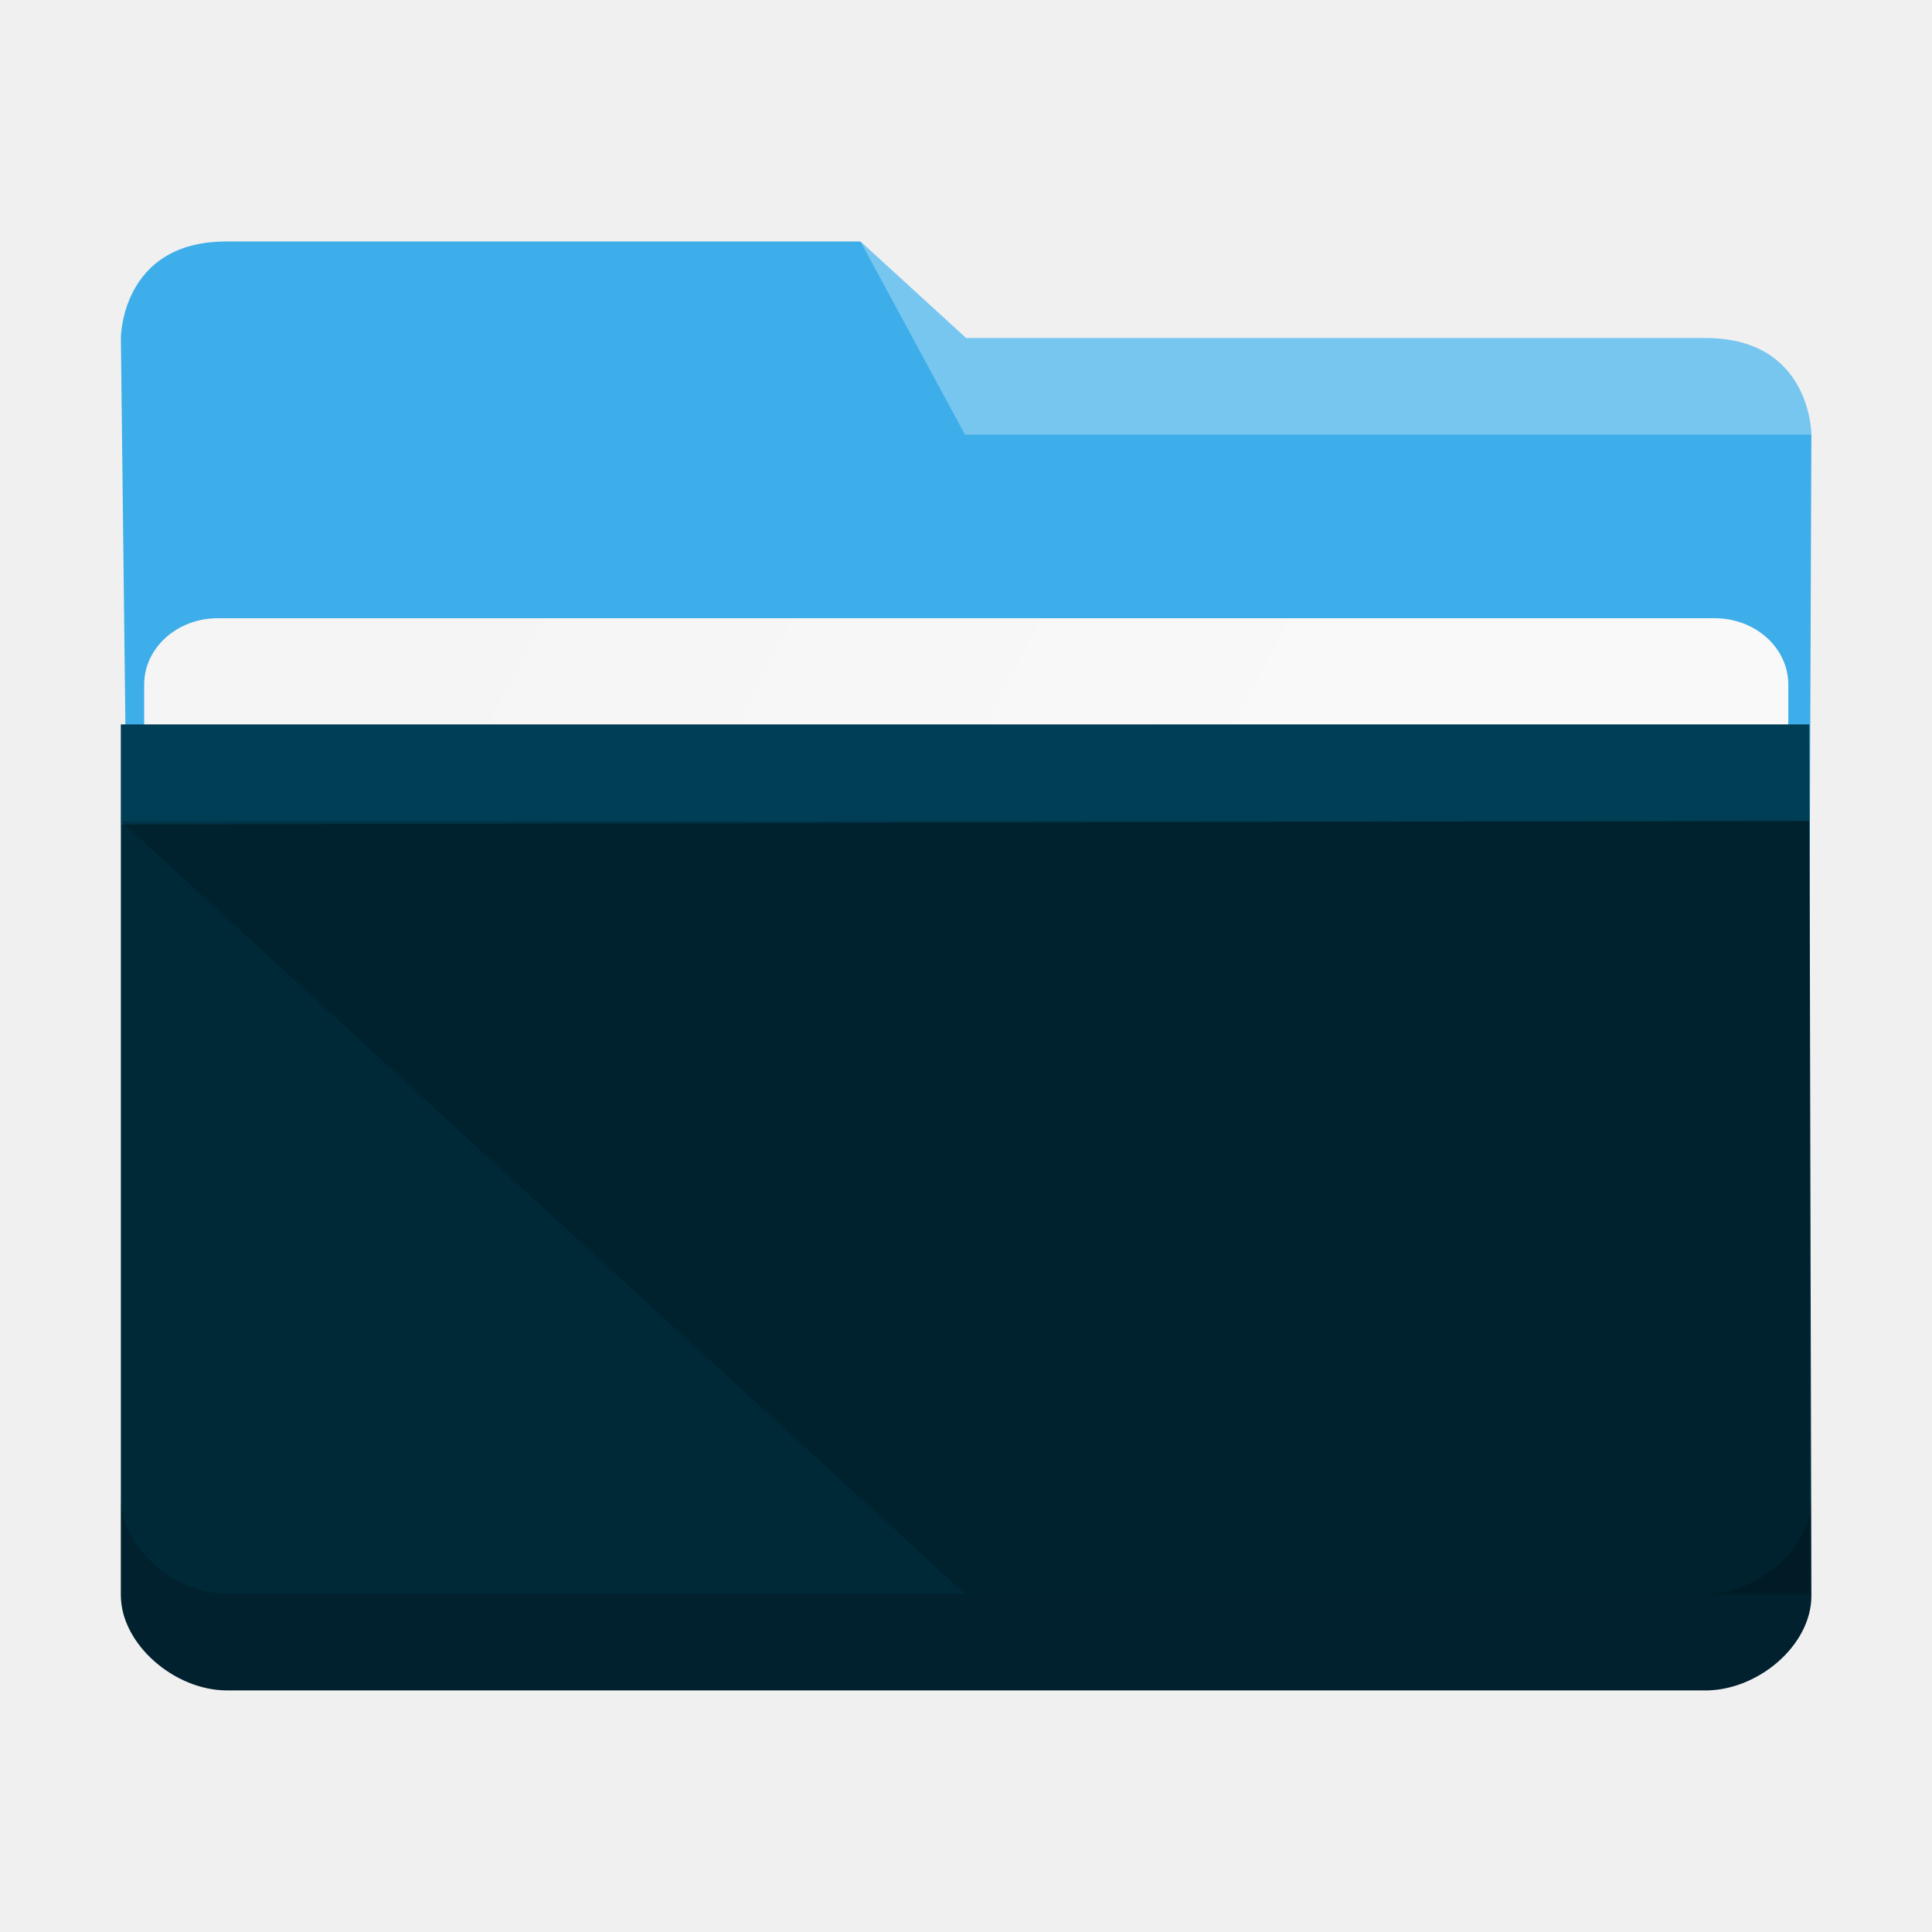
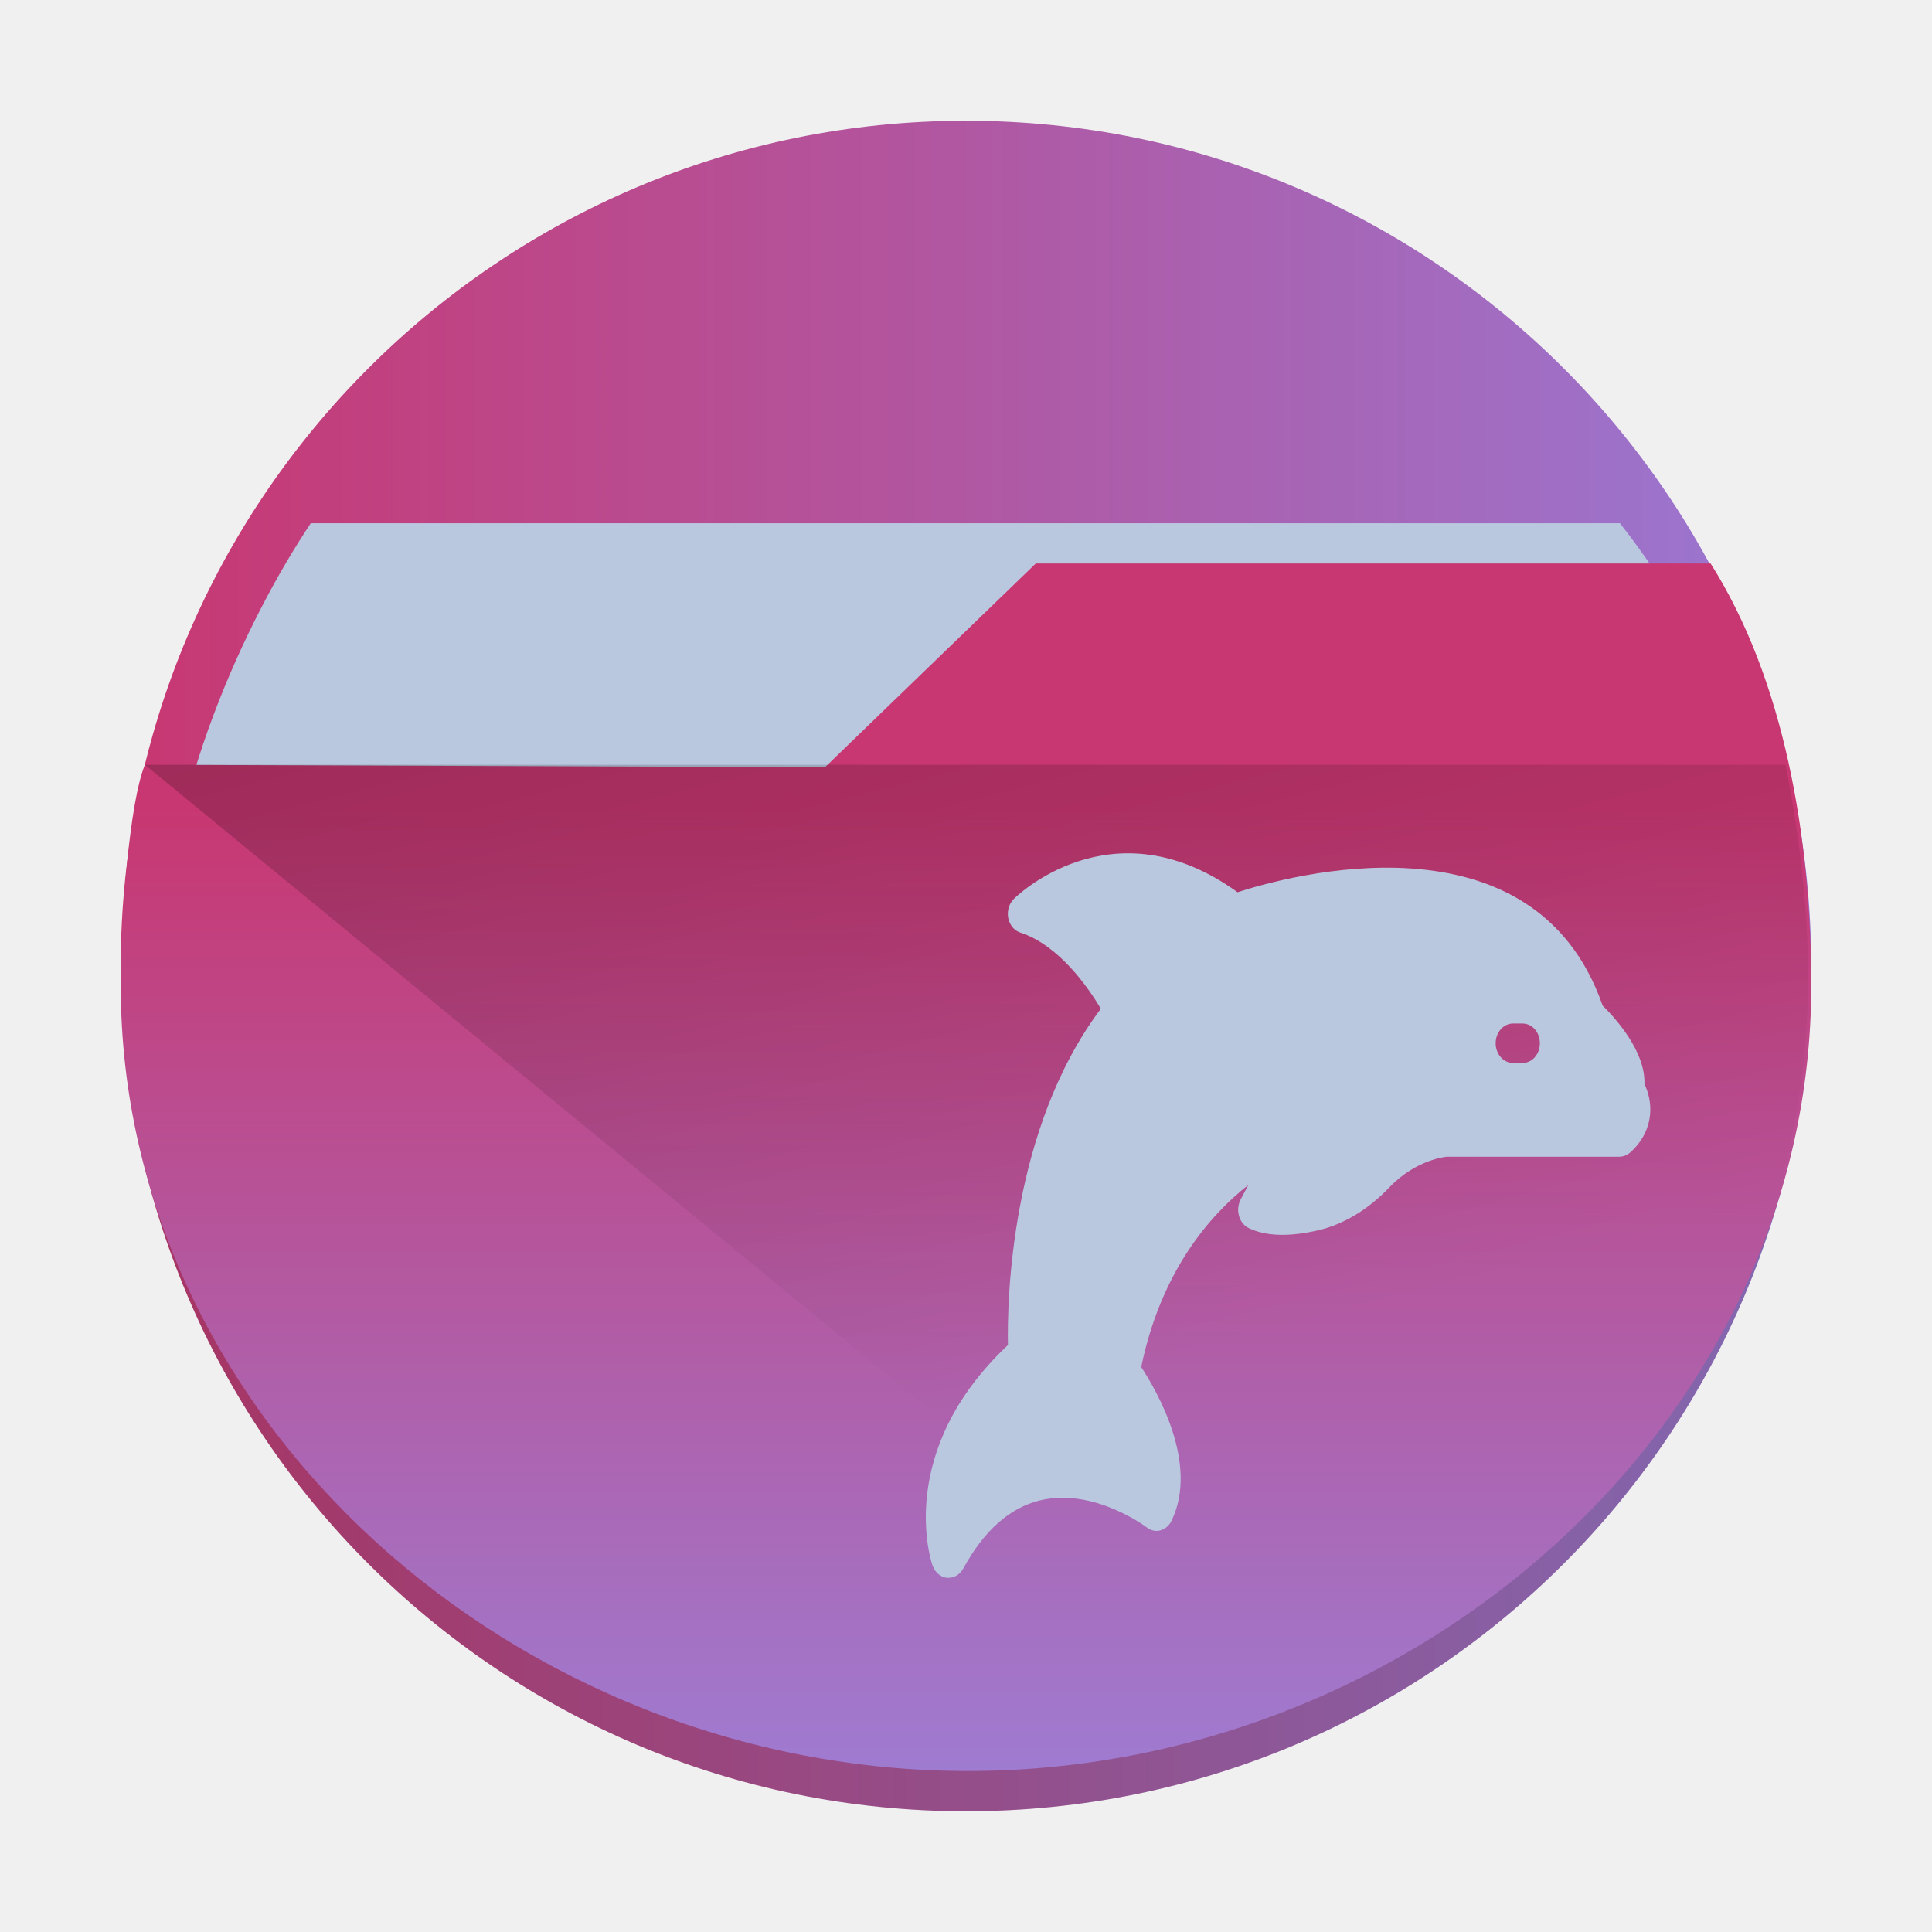
- <svg xmlns="http://www.w3.org/2000/svg" xmlns:xlink="http://www.w3.org/1999/xlink" width="16" height="16" viewBox="0 0 16 16" id="svg8694" version="1.1">
-   <style id="current-color-scheme" type="text/css">.ColorScheme-Highlight {
-     color:#3daee9;
- }
+ <svg xmlns="http://www.w3.org/2000/svg" xmlns:xlink="http://www.w3.org/1999/xlink" width="48" height="48" viewBox="0 0 48 48" id="svg8694" version="1.1">
+   <style id="current-color-scheme" type="text/css">.ColorScheme-Highlight { color:#3daee9; }
</style>
  <defs id="defs8696">
-     <linearGradient id="linearGradient4154">
-       <stop style="stop-color:#000000;stop-opacity:1;" offset="0" id="stop4156" />
-       <stop style="stop-color:#000000;stop-opacity:1;" offset="1" id="stop4158" />
+     <linearGradient id="linearGradient881">
+       <stop style="stop-color:#c83771;stop-opacity:1" offset="0" id="stop877" />
+       <stop style="stop-color:#9978d3;stop-opacity:1;" offset="1" id="stop879" />
    </linearGradient>
-     <linearGradient xlink:href="#linearGradient4227" id="linearGradient4225" gradientUnits="userSpaceOnUse" x1="396.571" y1="498.798" x2="426.571" y2="511.798" gradientTransform="matrix(0.2310357,0,0,0.1899567,-88.38724,947.1924)" />
-     <linearGradient id="linearGradient4227">
-       <stop id="stop4229" offset="0" style="stop-color:#f5f5f5;stop-opacity:1" />
-       <stop id="stop4231" offset="1" style="stop-color:#f9f9f9;stop-opacity:1" />
+     <linearGradient id="linearGradient3402">
+       <stop style="stop-color:#9d7ed5;stop-opacity:1" offset="0" id="stop3398" />
+       <stop style="stop-color:#c83771;stop-opacity:1" offset="1" id="stop3400" />
    </linearGradient>
-     <linearGradient xlink:href="#linearGradient4154" id="linearGradient4160" x1="3.432" y1="1037.362" x2="9.153" y2="1052.361" gradientUnits="userSpaceOnUse" gradientTransform="matrix(0.873906,0,0,0.8000572,1.001001,208.4134)" />
+     <linearGradient gradientTransform="matrix(1.049963,0,0,1.049904,-452.985,510.4244)" gradientUnits="userSpaceOnUse" x2="426.695" y2="499.921" y1="547.675" id="a-6" x1="389.32">
+       <stop stop-color="#18222a" style="stop-color:#1e2b35;stop-opacity:1" id="stop216" />
+       <stop stop-color="#566069" offset="1" style="stop-color:#6d7983;stop-opacity:1" id="stop218" />
+     </linearGradient>
+     <linearGradient id="linearGradient4393">
+       <stop style="stop-color:#000000;stop-opacity:1;" offset="0" id="stop4395" />
+       <stop style="stop-color:#000000;stop-opacity:0;" offset="1" id="stop4397" />
+     </linearGradient>
+     <linearGradient xlink:href="#linearGradient4393" id="linearGradient668-5" gradientUnits="userSpaceOnUse" gradientTransform="matrix(2.605109,0,0,1.97785,2.899187,-1008.075)" x1="4.084" y1="1037.179" x2="8.751" y2="1051.165" />
+     <linearGradient xlink:href="#linearGradient3402" id="linearGradient3404" x1="24.6" y1="1081.362" x2="24.6" y2="1056.362" gradientUnits="userSpaceOnUse" />
+     <linearGradient xlink:href="#linearGradient881" id="linearGradient883" x1="3" y1="1060.362" x2="45" y2="1060.362" gradientUnits="userSpaceOnUse" />
  </defs>
  <g id="layer1" transform="translate(0,-1036.362)">
-     <path style="fill:currentColor;fill-opacity:1;stroke-width:0.836" id="rect4180" d="m 1.063,1044.466 13.92,0.296 0.018,-4.8 c 0,0 0,-0.8 -0.875,-0.8 H 8.001 l -0.875,-0.8 H 1.874 c -0.873,0 -0.873,0.8 -0.873,0.8 z" class="ColorScheme-Highlight" />
-     <rect ry="0.549" rx="0.609" y="1041.482" x="1.194" height="3.601" width="13.616" id="rect4223" style="color:#000000;clip-rule:nonzero;display:inline;overflow:visible;visibility:visible;opacity:1;isolation:auto;mix-blend-mode:normal;color-interpolation:sRGB;color-interpolation-filters:linearRGB;solid-color:#000000;solid-opacity:1;fill:url(#linearGradient4225);fill-opacity:1;fill-rule:nonzero;stroke:none;stroke-width:0.793;stroke-linecap:butt;stroke-linejoin:miter;stroke-miterlimit:4;stroke-dasharray:none;stroke-dashoffset:0;stroke-opacity:1;marker:none;color-rendering:auto;image-rendering:auto;shape-rendering:auto;text-rendering:auto;enable-background:accumulate" />
-     <path style="fill:#002938;fill-opacity:1;stroke-width:0.836" d="m 1.001,1042.362 -3e-7,0.828 -3e-7,6.382 c 0,0.405 0.443,0.789 0.879,0.789 H 14.107 c 0.441,0.01 0.894,-0.368 0.894,-0.783 l -0.017,-7.216 z" id="rect4113" />
-     <path style="opacity:0.3;fill:#007099;fill-opacity:1;fill-rule:evenodd;stroke-width:0.836" id="path4224" d="m 1.001,1042.362 -3e-7,0.828 13.982,-0.03 v -0.8 z" />
-     <path style="opacity:0.3;fill:#ffffff;fill-opacity:1;fill-rule:evenodd;stroke-width:0.836" id="path4196" d="m 7.126,1038.362 0.866,1.6 7.009,-3e-4 c 0,0 -2e-6,-0.8 -0.875,-0.8 l -6.125,3e-4 z" />
-     <path style="color:#000000;clip-rule:nonzero;display:inline;overflow:visible;visibility:visible;opacity:0.2;isolation:auto;mix-blend-mode:normal;color-interpolation:sRGB;color-interpolation-filters:linearRGB;solid-color:#000000;solid-opacity:1;fill:#000000;fill-opacity:1;fill-rule:nonzero;stroke:none;stroke-width:0.836;stroke-linecap:butt;stroke-linejoin:miter;stroke-miterlimit:4;stroke-dasharray:none;stroke-dashoffset:0;stroke-opacity:1;marker:none;color-rendering:auto;image-rendering:auto;shape-rendering:auto;text-rendering:auto;enable-background:accumulate" d="m 1.001,1048.771 v 0.802 c 0,0.405 0.443,0.789 0.879,0.789 H 14.106 c 0.441,0.01 0.894,-0.368 0.894,-0.783 l -0.002,-0.792 c -0.007,0.413 -0.454,0.783 -0.893,0.774 H 1.88 c -0.436,0 -0.879,-0.384 -0.879,-0.79 z" id="path9304" />
-     <path style="opacity:0.181;fill:url(#linearGradient4160);fill-opacity:1;fill-rule:evenodd;stroke:none;stroke-width:0.836px;stroke-linecap:butt;stroke-linejoin:miter;stroke-opacity:1" d="m 1.001,1043.163 6.991,6.399 H 14.983 v -6.399 z" id="path4152" />
+     <circle cx="24" cy="1060.362" id="circle39" style="stroke-width:1;fill-opacity:1;fill:url(#linearGradient883)" r="21" />
+     <path d="M 44.977,1059.751 A 21,21 0 0 1 24,1080.312 21,21 0 0 1 3.023,1059.923 21,21 0 0 0 3,1060.362 a 21,21 0 0 0 21,21 21,21 0 0 0 21,-21 21,21 0 0 0 -0.023,-0.611 z" fill="#232629" opacity="0.2" id="path55" style="stroke-width:1.05" />
+     <path id="rect1078-6-7-0" style="fill:#bac8df;fill-opacity:1;stroke:none;stroke-width:1.546" d="m 7.721,1049.362 c -1.621,2.423 -3.626,6.751 -3.626,10.688 2.54e-4,2.376 0.652,4.723 1.909,6.872 H 42.263 c 1.257,-2.15 1.909,-4.497 1.909,-6.872 -3.02e-4,-3.937 -1.624,-7.761 -3.924,-10.688 z" />
+     <path id="path1076-3-7-6" style="fill:url(#linearGradient3404);fill-opacity:1;stroke:none;stroke-width:0.856px;stroke-linecap:butt;stroke-linejoin:miter;stroke-opacity:1" d="m 25.733,1050.362 -5.236,5.062 L 3.6,1055.362 c -0.37,0.888 -0.6,3.677 -0.6,5.489 9.69e-5,10.814 9.863,19.511 21.047,19.511 11.184,0 20.953,-8.698 20.953,-19.511 -4.01e-4,-3.687 -0.671,-7.597 -2.5,-10.489 z" />
+     <path style="opacity:0.3;fill:url(#linearGradient668-5);fill-opacity:1;fill-rule:evenodd;stroke:none;stroke-width:2.27px;stroke-linecap:butt;stroke-linejoin:miter;stroke-opacity:1" d="m 3.6,1055.362 19.468,16 h 18.559 c 3.025,-4.819 4.04,-9.282 2.737,-16 z" id="path4152-2-3" />
+     <path d="m 40.855,1063.3 c 0.035,-0.813 -0.728,-1.65 -1.038,-1.954 -1.714,-4.932 -7.869,-3.208 -9.07,-2.816 -3.131,-2.262 -5.543,0.147 -5.564,0.171 -0.116,0.117 -0.168,0.3 -0.133,0.475 0.035,0.171 0.151,0.308 0.302,0.357 0.965,0.314 1.693,1.377 1.998,1.891 -2.248,2.992 -2.33,7.257 -2.308,8.355 -2.804,2.639 -1.917,5.358 -1.874,5.475 0.06,0.171 0.198,0.294 0.362,0.308 0.012,0 0.026,0 0.038,0 0.147,0 0.289,-0.09 0.366,-0.234 0.513,-0.94 1.154,-1.508 1.904,-1.689 1.339,-0.323 2.64,0.661 2.653,0.671 0.099,0.078 0.224,0.108 0.344,0.072 0.116,-0.036 0.22,-0.123 0.276,-0.246 0.676,-1.415 -0.37,-3.217 -0.758,-3.81 0.495,-2.39 1.71,-3.776 2.662,-4.525 l -0.194,0.366 c -0.06,0.123 -0.077,0.264 -0.039,0.397 0.034,0.138 0.121,0.246 0.233,0.304 0.422,0.21 1.012,0.231 1.762,0.054 0.625,-0.153 1.228,-0.519 1.744,-1.063 0.676,-0.705 1.43,-0.759 1.43,-0.759 h 4.281 c 0.099,0 0.19,-0.039 0.267,-0.102 0.366,-0.328 0.469,-0.686 0.495,-0.93 0.035,-0.324 -0.056,-0.598 -0.137,-0.774 z m -3.028,-0.529 h -0.237 c -0.237,0 -0.431,-0.219 -0.431,-0.49 0,-0.27 0.194,-0.49 0.431,-0.49 h 0.237 c 0.241,0 0.431,0.219 0.431,0.49 0,0.27 -0.189,0.49 -0.431,0.49 z" id="path49-5-3-5-5" style="fill:#bac8df;fill-opacity:1;stroke-width:0.045" class=" " />
  </g>
</svg>
